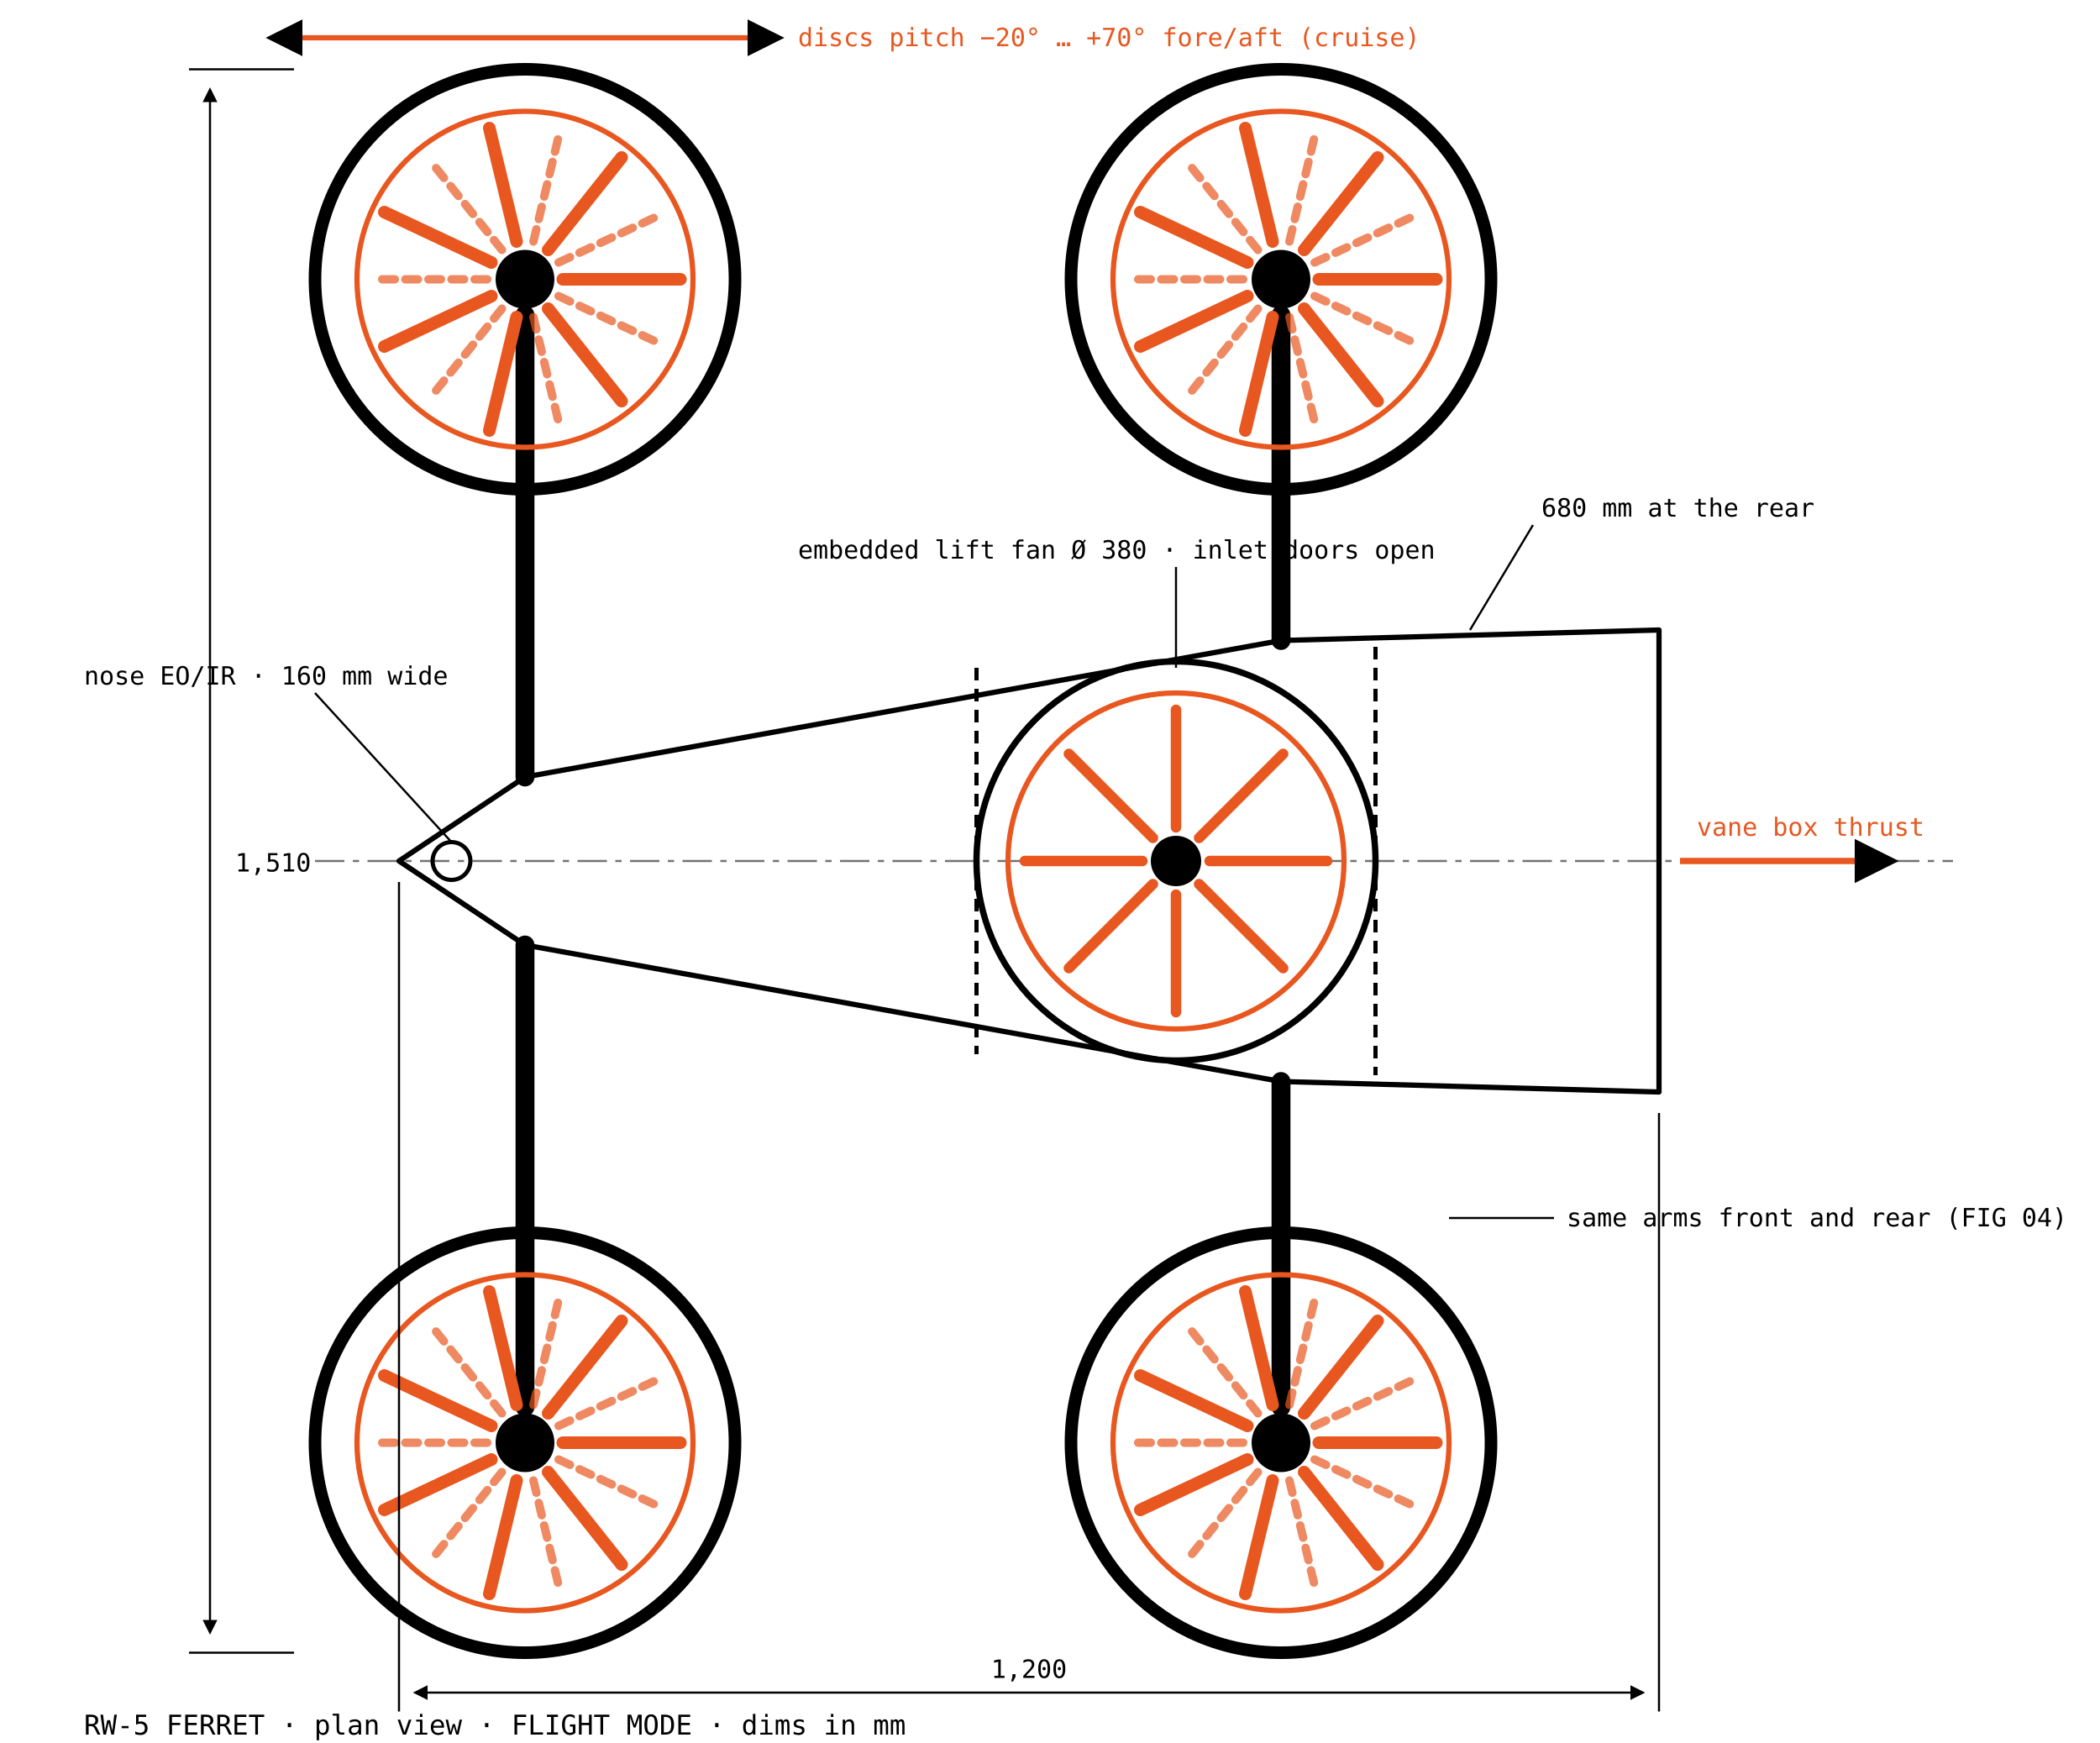
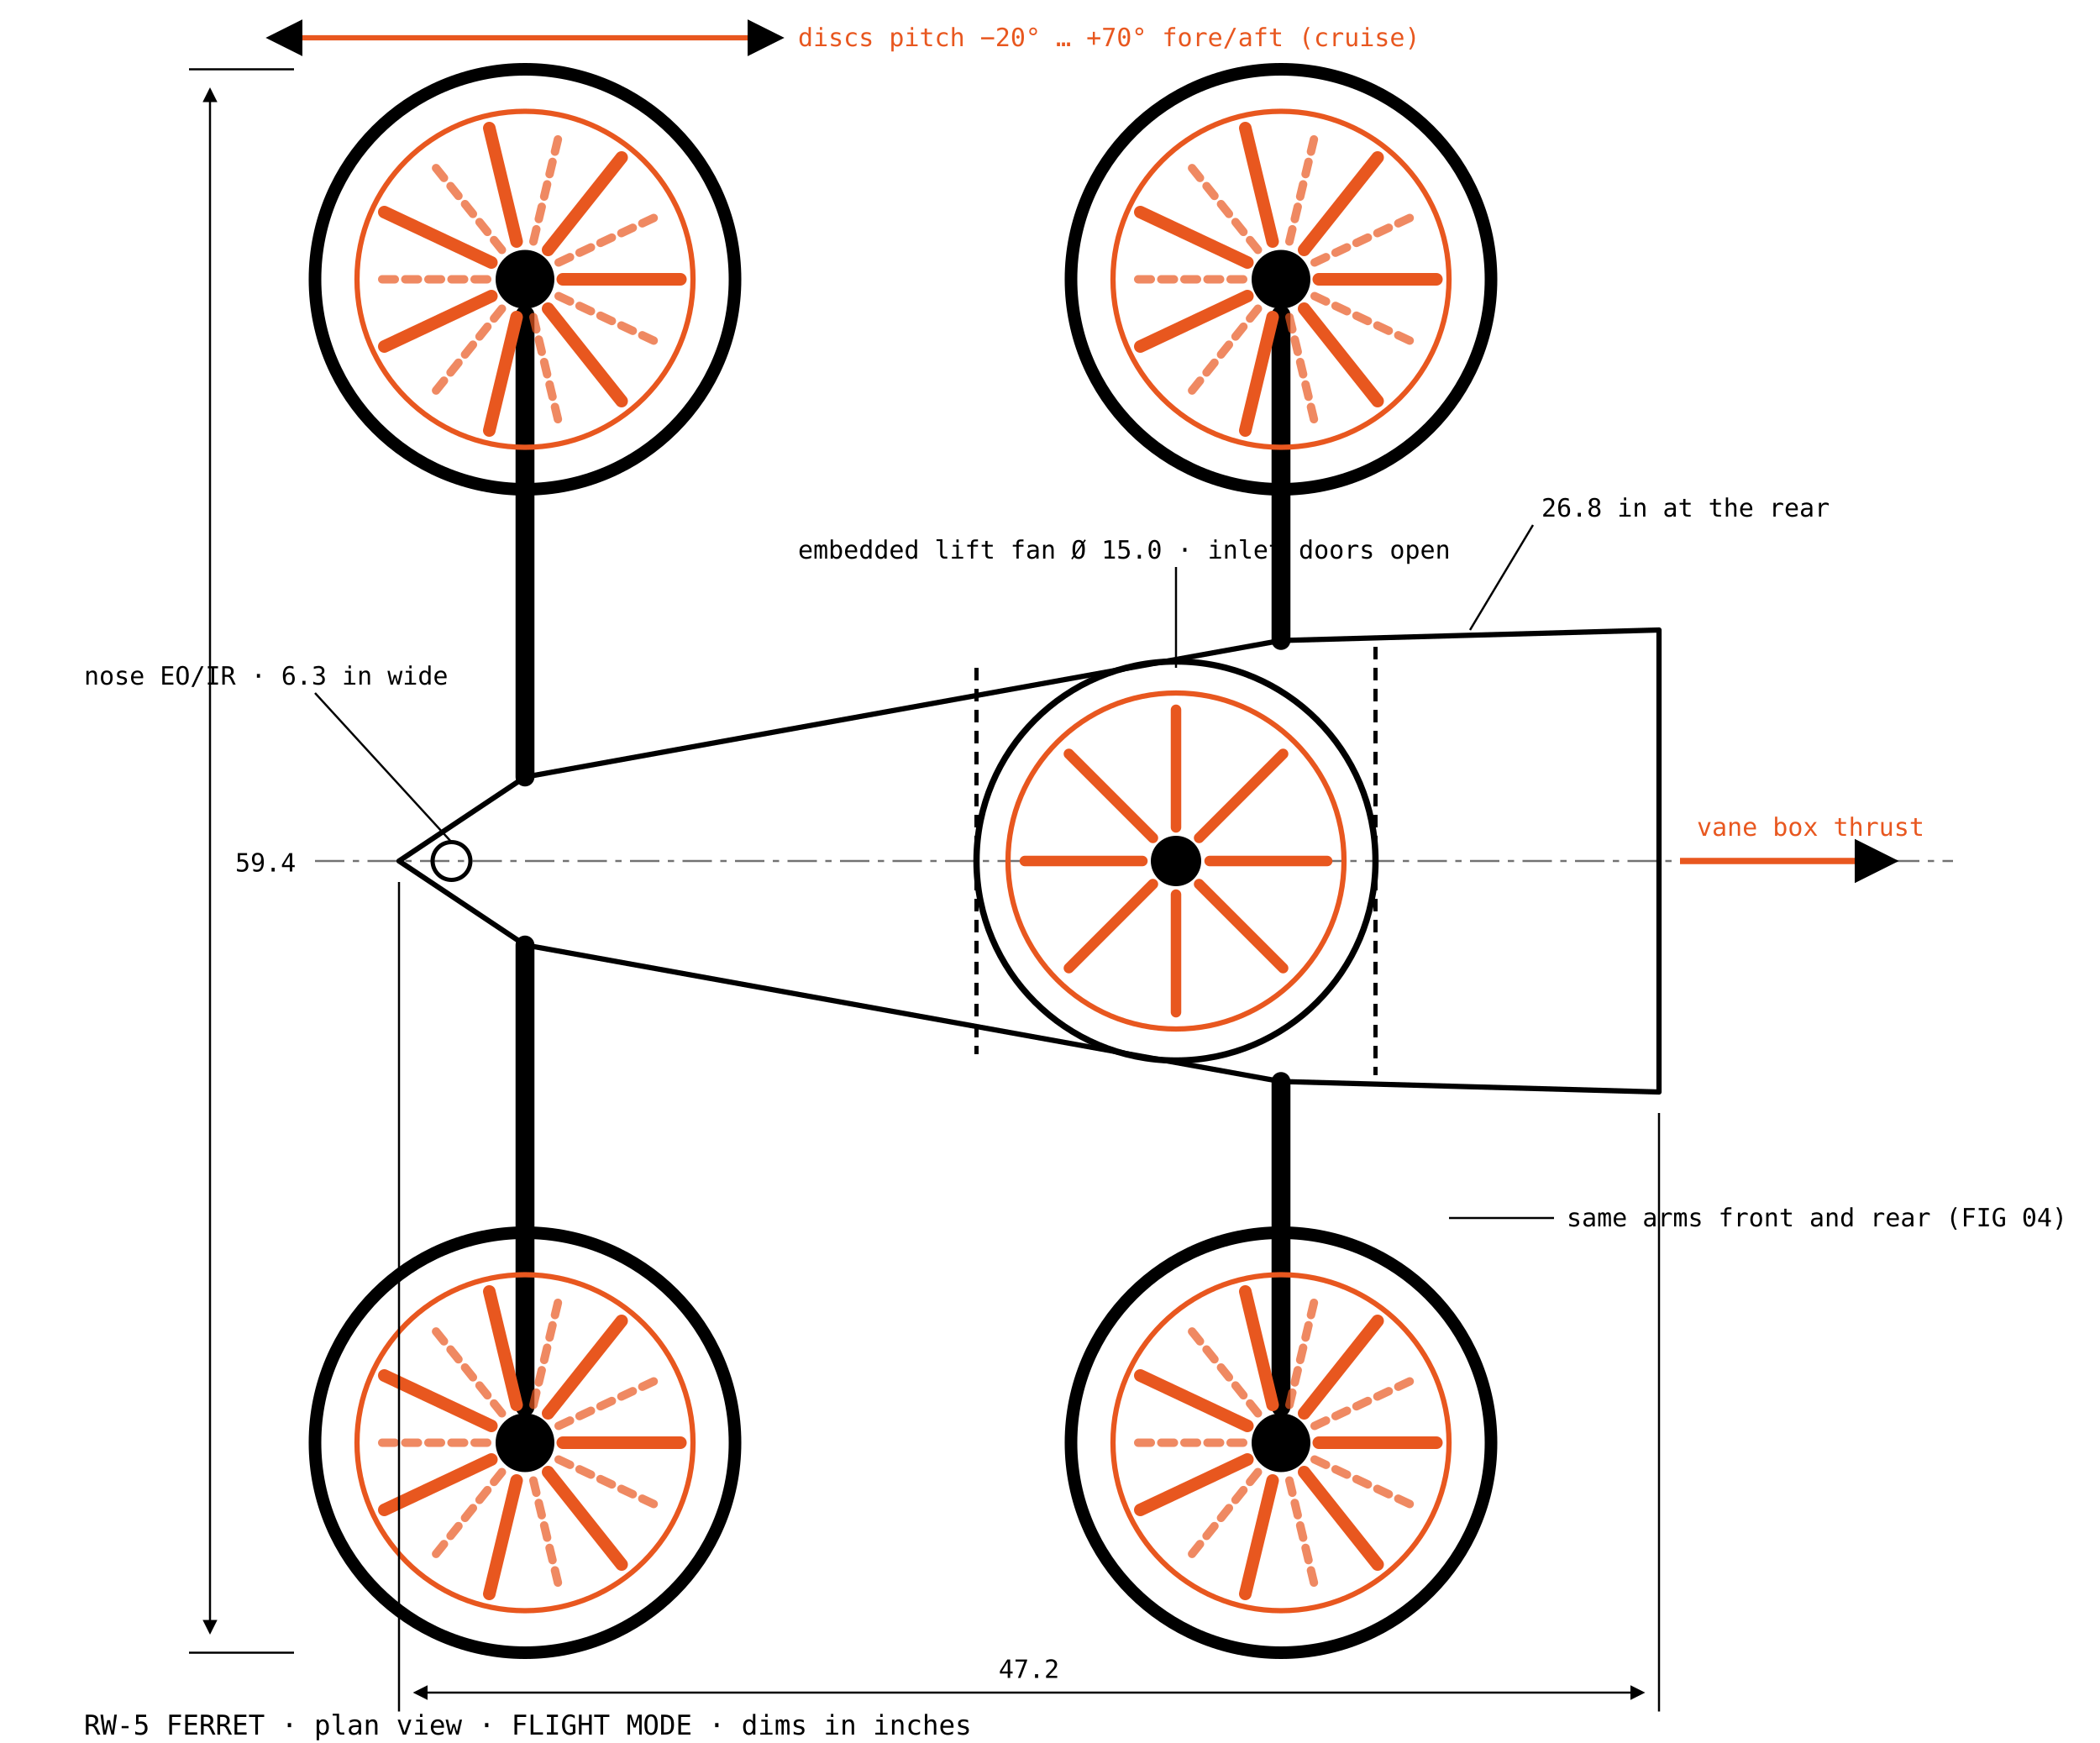
- <svg xmlns="http://www.w3.org/2000/svg" viewBox="0 0 1000 830" role="img" aria-label="RW-5 plan view in flight mode: a delta lifting body with a narrow nose widening to 680 mm at the rear, four 400 mm coaxial fan discs flipped horizontal outboard on swing-arms and free to pitch fore and aft, and the 380 mm lift fan embedded in the rear of the hull with its vane box thrusting aft; flight footprint 1,510 by 1,200 mm." font-family="ui-monospace, SFMono-Regular, Menlo, monospace" font-size="12">
+ <svg xmlns="http://www.w3.org/2000/svg" viewBox="0 0 1000 830" role="img" aria-label="RW-5 plan view in flight mode: a delta lifting body with a narrow nose widening to 26.8 in at the rear, four 15.7 inch coaxial fan discs flipped horizontal outboard on swing-arms and free to pitch fore and aft, and the 15 inch lift fan embedded in the rear of the hull with its vane box thrusting aft; flight footprint 59.4 by 47.2 inches." font-family="ui-monospace, SFMono-Regular, Menlo, monospace" font-size="12">
  <defs>
    <marker id="a2" viewBox="0 0 10 10" refX="8" refY="5" markerWidth="7" markerHeight="7" orient="auto-start-reverse">
      <path d="M0,0 L10,5 L0,10 Z" fill="currentColor" />
    </marker>
    <g id="disc">
      <circle r="100" fill="none" stroke="currentColor" stroke-width="6" />
      <circle r="80" fill="none" stroke="#E8571F" stroke-width="2.5" />
      <circle r="14" fill="currentColor" />
      <g stroke="#E8571F" stroke-width="6" stroke-linecap="round">
        <line x1="18" y1="0" x2="74" y2="0" />
        <line x1="11" y1="14" x2="46" y2="58" />
        <line x1="-4" y1="18" x2="-17" y2="72" />
        <line x1="-16" y1="8" x2="-67" y2="32" />
        <line x1="-16" y1="-8" x2="-67" y2="-32" />
        <line x1="-4" y1="-18" x2="-17" y2="-72" />
        <line x1="11" y1="-14" x2="46" y2="-58" />
      </g>
      <g stroke="#E8571F" stroke-width="4" stroke-linecap="round" stroke-dasharray="6 5" opacity="0.7">
        <line x1="16" y1="8" x2="63" y2="30" />
        <line x1="4" y1="18" x2="16" y2="68" />
        <line x1="-11" y1="14" x2="-44" y2="55" />
        <line x1="-18" y1="0" x2="-70" y2="0" />
        <line x1="-11" y1="-14" x2="-44" y2="-55" />
        <line x1="4" y1="-18" x2="16" y2="-68" />
        <line x1="16" y1="-8" x2="63" y2="-30" />
      </g>
    </g>
  </defs>
  <line x1="150" y1="410" x2="930" y2="410" stroke="currentColor" stroke-width="1" stroke-dasharray="14 4 3 4" opacity="0.55" />
  <g stroke="currentColor" stroke-width="9" stroke-linecap="round">
    <line x1="250" y1="370" x2="250" y2="150" />
    <line x1="250" y1="450" x2="250" y2="670" />
    <line x1="610" y1="305" x2="610" y2="150" />
    <line x1="610" y1="515" x2="610" y2="670" />
  </g>
  <path d="M190,410 L250,370 L610,305 L790,300 L790,520 L610,515 L250,450 Z" fill="none" stroke="currentColor" stroke-width="2.5" stroke-linejoin="round" />
  <circle cx="560" cy="410" r="95" fill="none" stroke="currentColor" stroke-width="3" />
  <circle cx="560" cy="410" r="80" fill="none" stroke="#E8571F" stroke-width="2.5" />
  <circle cx="560" cy="410" r="12" fill="currentColor" />
  <g stroke="#E8571F" stroke-width="5" stroke-linecap="round">
    <line x1="576" y1="410" x2="632" y2="410" />
    <line x1="544" y1="410" x2="488" y2="410" />
    <line x1="560" y1="426" x2="560" y2="482" />
    <line x1="560" y1="394" x2="560" y2="338" />
    <line x1="571" y1="399" x2="611" y2="359" />
    <line x1="549" y1="421" x2="509" y2="461" />
    <line x1="549" y1="399" x2="509" y2="359" />
    <line x1="571" y1="421" x2="611" y2="461" />
  </g>
  <line x1="465" y1="318" x2="465" y2="502" stroke="currentColor" stroke-width="2" stroke-dasharray="6 4" />
  <line x1="655" y1="308" x2="655" y2="512" stroke="currentColor" stroke-width="2" stroke-dasharray="6 4" />
  <circle cx="215" cy="410" r="9" fill="none" stroke="currentColor" stroke-width="2" />
  <use href="#disc" x="250" y="133" />
  <use href="#disc" x="250" y="687" />
  <use href="#disc" x="610" y="133" />
  <use href="#disc" x="610" y="687" />
  <line x1="130" y1="18" x2="370" y2="18" stroke="#E8571F" stroke-width="2.5" marker-start="url(#a2)" marker-end="url(#a2)" color="#E8571F" />
  <text x="380" y="22" fill="#E8571F">discs pitch −20° … +70° fore/aft (cruise)</text>
  <line x1="800" y1="410" x2="900" y2="410" stroke="#E8571F" stroke-width="3" marker-end="url(#a2)" color="#E8571F" />
  <text x="808" y="398" fill="#E8571F">vane box thrust</text>
  <g stroke="currentColor" stroke-width="1">
    <line x1="560" y1="318" x2="560" y2="270" />
    <line x1="215" y1="401" x2="150" y2="330" />
    <line x1="700" y1="300" x2="730" y2="250" />
    <line x1="690" y1="580" x2="740" y2="580" />
  </g>
-   <text x="380" y="266">embedded lift fan Ø 380 · inlet doors open</text>
-   <text x="40" y="326">nose EO/IR · 160 mm wide</text>
-   <text x="734" y="246">680 mm at the rear</text>
+   <text x="380" y="266">embedded lift fan Ø 15.0 · inlet doors open</text>
+   <text x="40" y="326">nose EO/IR · 6.3 in wide</text>
+   <text x="734" y="246">26.8 in at the rear</text>
  <text x="746" y="584">same arms front and rear (FIG 04)</text>
  <g stroke="currentColor" stroke-width="1">
    <line x1="140" y1="33" x2="90" y2="33" />
    <line x1="140" y1="787" x2="90" y2="787" />
    <line x1="100" y1="43" x2="100" y2="777" marker-start="url(#a2)" marker-end="url(#a2)" />
    <line x1="190" y1="420" x2="190" y2="815" />
    <line x1="790" y1="530" x2="790" y2="815" />
    <line x1="198" y1="806" x2="782" y2="806" marker-start="url(#a2)" marker-end="url(#a2)" />
  </g>
-   <text x="112" y="415">1,510</text>
-   <text x="490" y="799" text-anchor="middle">1,200</text>
-   <text x="40" y="826" font-size="13">RW-5 FERRET · plan view · FLIGHT MODE · dims in mm</text>
+   <text x="112" y="415">59.4</text>
+   <text x="490" y="799" text-anchor="middle">47.2</text>
+   <text x="40" y="826" font-size="13">RW-5 FERRET · plan view · FLIGHT MODE · dims in inches</text>
</svg>
